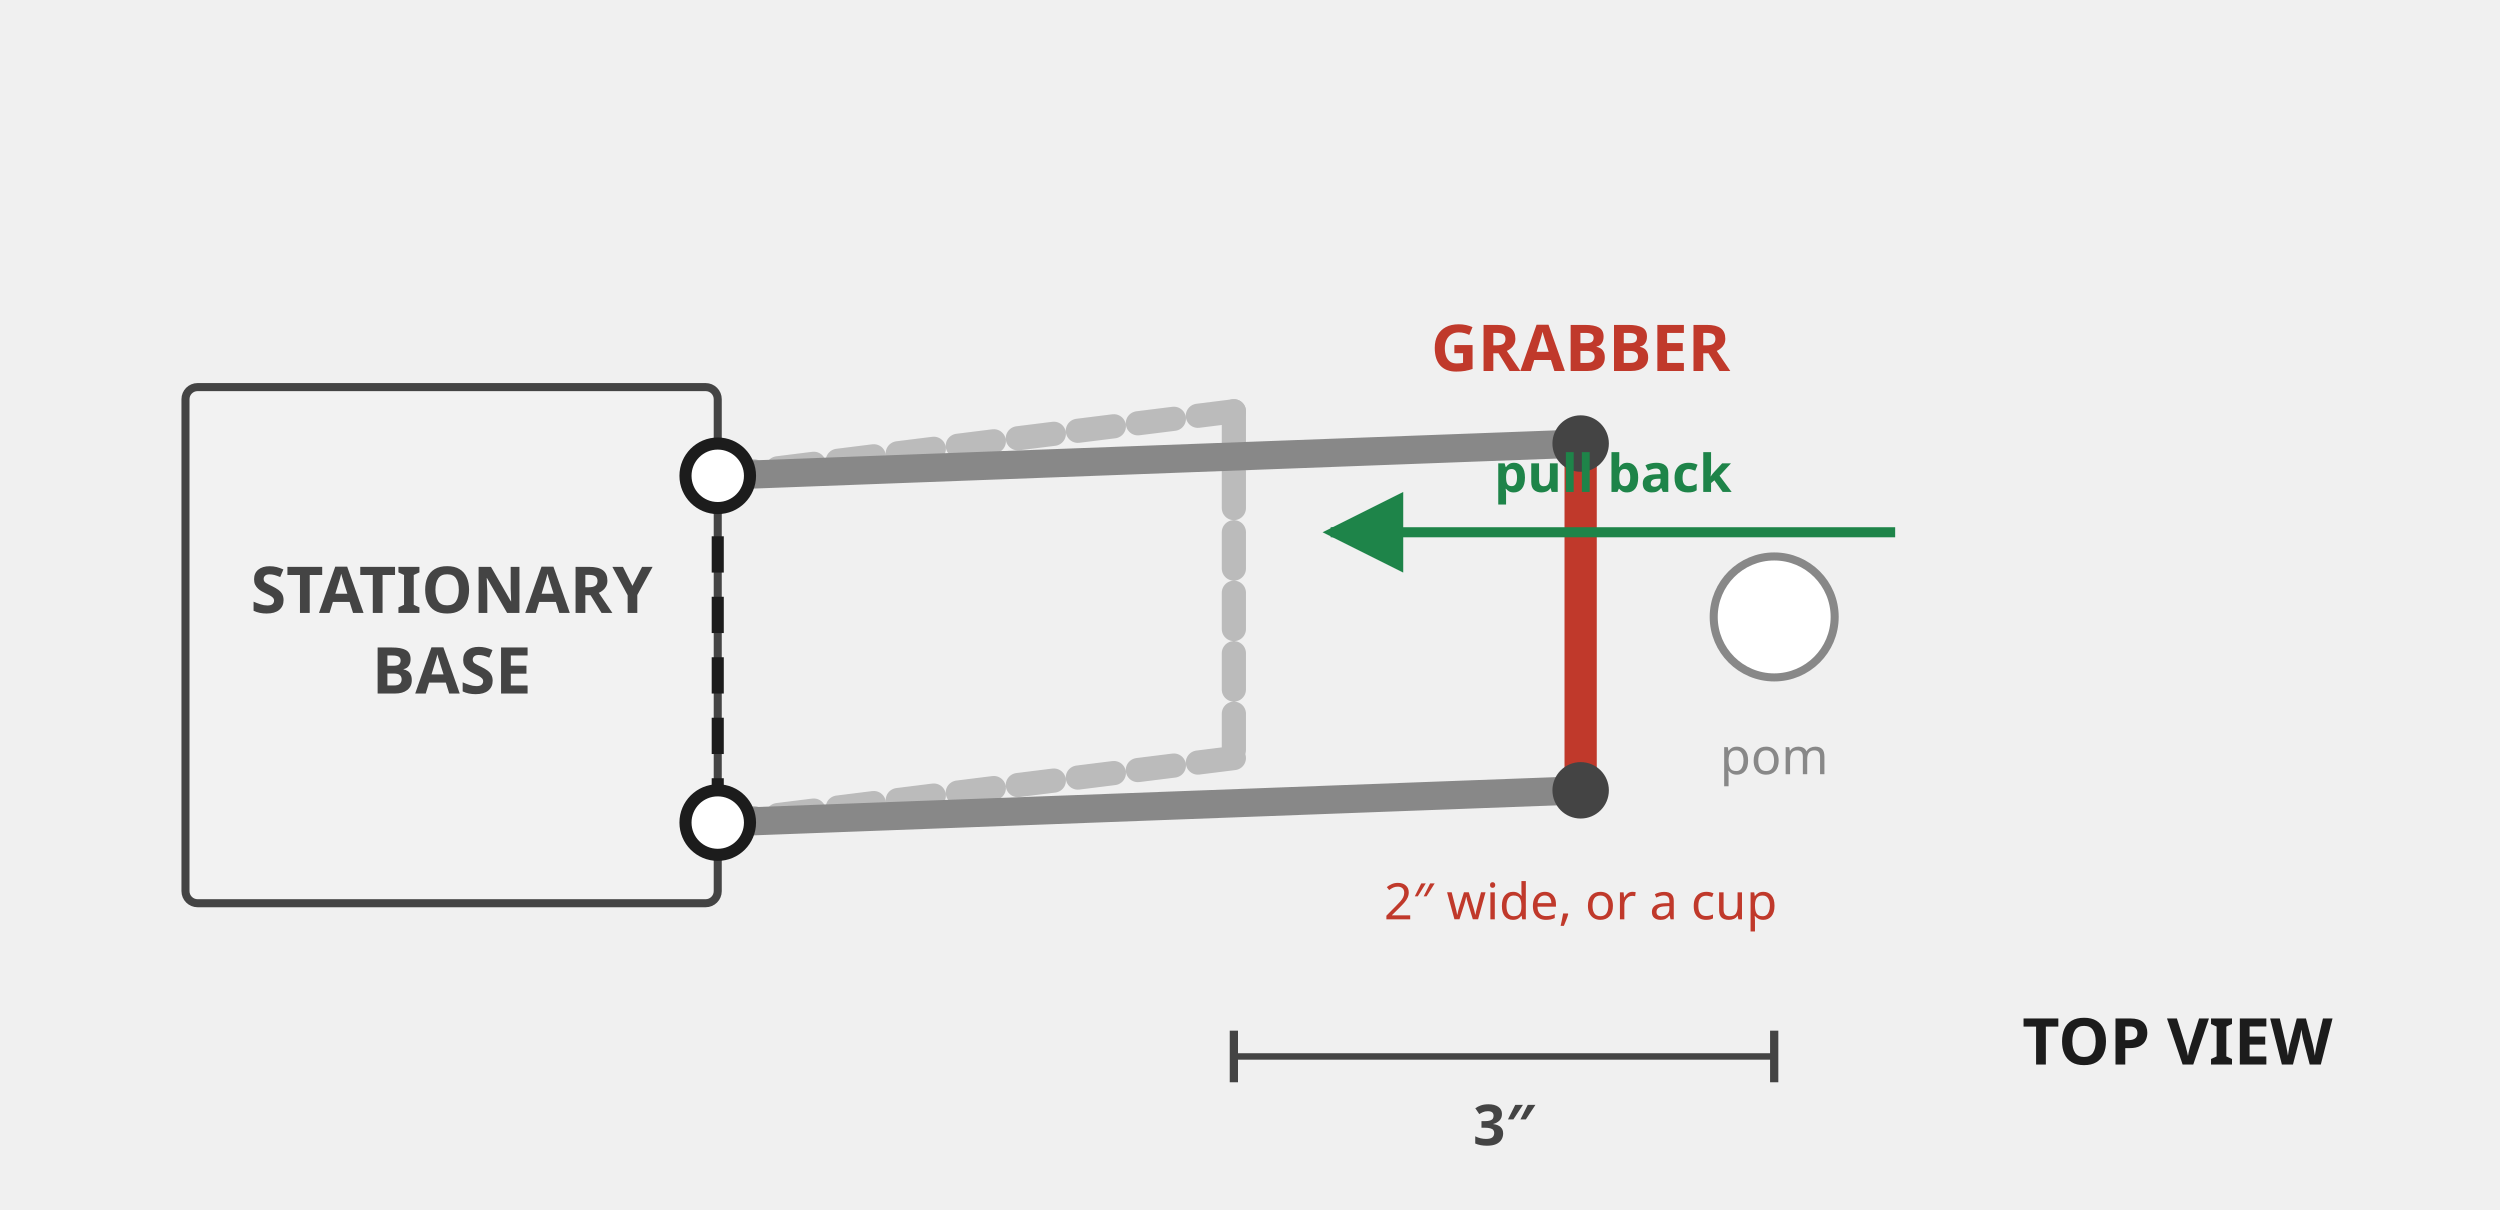
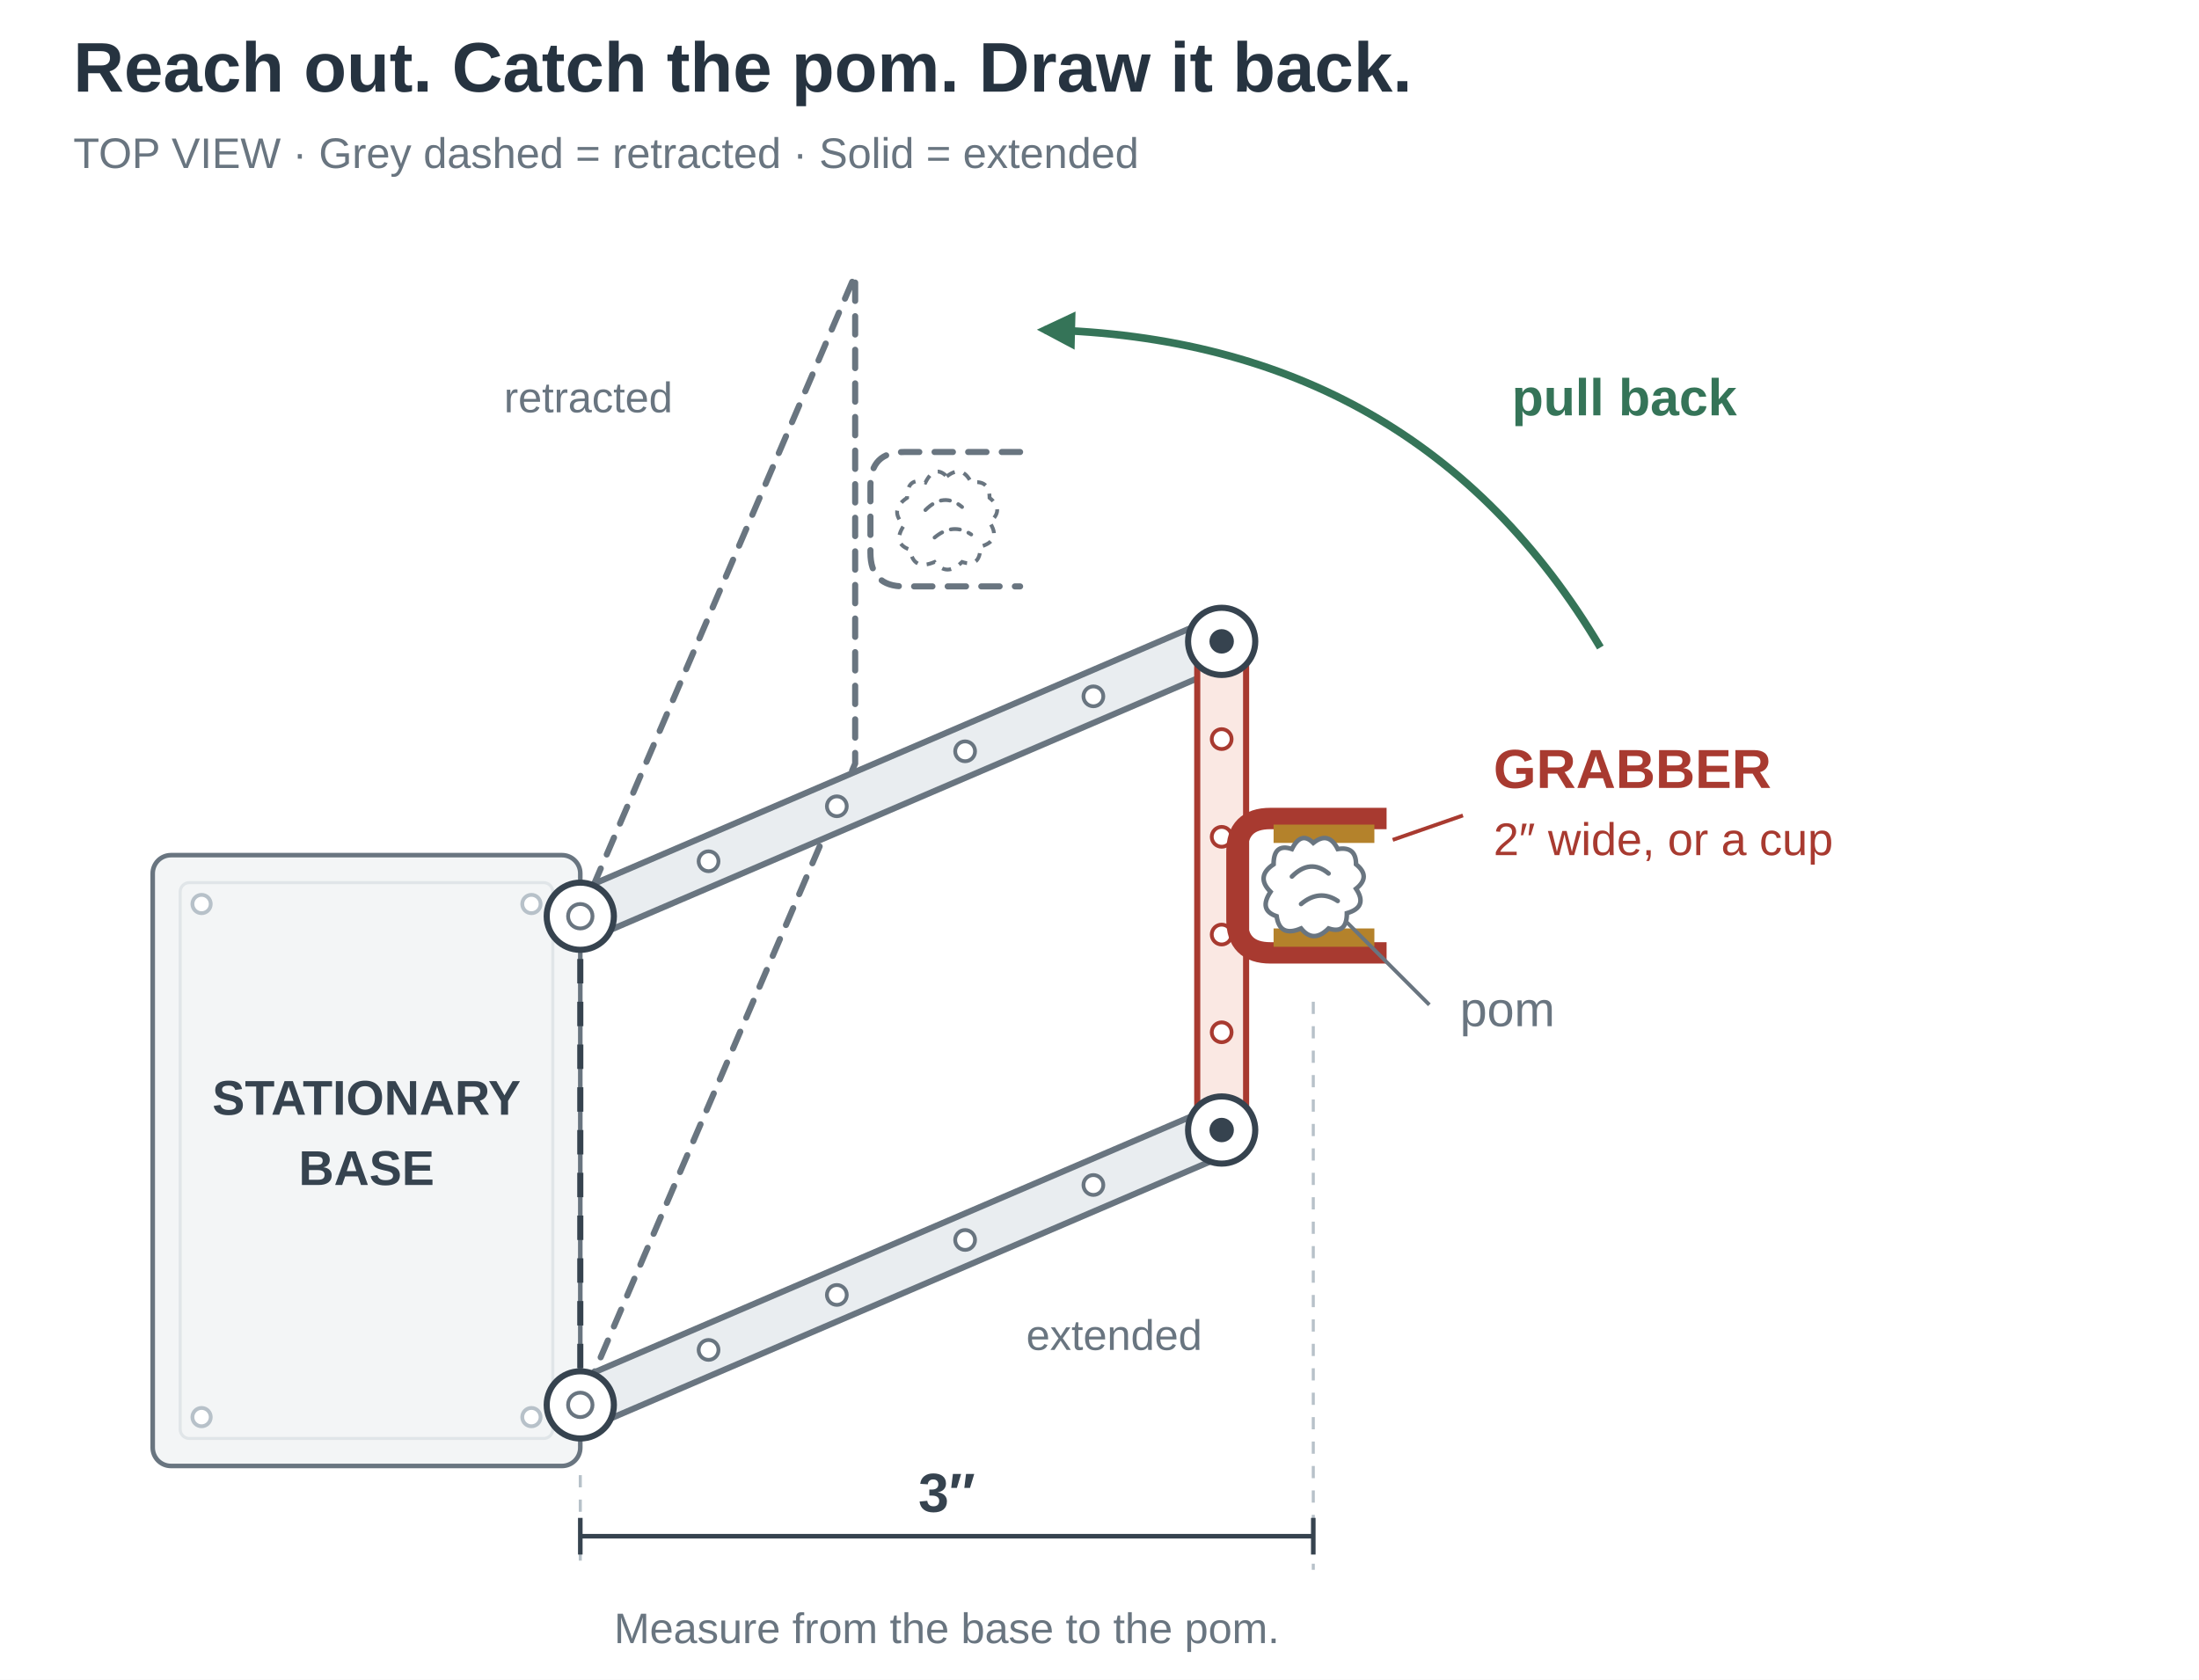
- <svg xmlns="http://www.w3.org/2000/svg" viewBox="0 0 620 300" role="img" aria-label="Top view. A stationary base at the left anchors two pivots. Links reach out to the right carrying a grabber, which extends to a pom three inches away and then draws it back toward the base.">
+ <svg xmlns="http://www.w3.org/2000/svg" viewBox="0 0 720 550" role="img" aria-labelledby="four-bar-grabber-title four-bar-grabber-description">
  <defs>
-     <marker id="pullBack" viewBox="0 0 10 10" refX="9" refY="5" markerWidth="8" markerHeight="8" orient="auto-start-reverse">
-       <path d="M0,0 L10,5 L0,10 z" fill="#1E8449" />
+     <marker id="four-bar-pull" viewBox="0 0 10 10" refX="8" refY="5" markerWidth="5" markerHeight="5" orient="auto">
+       <path d="M0 0 10 5 0 10Z" fill="#357458" />
    </marker>
-     <marker id="tkA" viewBox="0 0 10 10" refX="1" refY="5" markerWidth="8" markerHeight="8" orient="auto">
-       <path d="M1,0 L1,10" stroke="#444" stroke-width="1.6" />
-     </marker>
-     <marker id="tkB" viewBox="0 0 10 10" refX="9" refY="5" markerWidth="8" markerHeight="8" orient="auto">
-       <path d="M9,0 L9,10" stroke="#444" stroke-width="1.6" />
-     </marker>
+     <g id="four-bar-pom">
+       <path d="M0 -14Q5 -18 8 -12Q14 -13 14 -7Q19 -3 14 1Q18 7 11 9Q11 16 5 14Q0 19 -4 14Q-11 17 -12 10Q-18 8 -14 2Q-19 -3 -13 -7Q-13 -14 -7 -12Q-4 -18 0 -14Z" />
+       <path d="M-7 -3Q-1 -9 5 -4M-4 6Q2 1 8 5" fill="none" stroke-linecap="round" />
+     </g>
  </defs>
-   <rect x="46" y="96" width="132" height="128" rx="3" fill="#F2F2F2" stroke="#444" stroke-width="2" />
-   <text x="112" y="152" text-anchor="middle" font-family="'Barlow Condensed',sans-serif" font-size="16" font-weight="700" fill="#444">STATIONARY</text>
-   <text x="112" y="172" text-anchor="middle" font-family="'Barlow Condensed',sans-serif" font-size="16" font-weight="700" fill="#444">BASE</text>
-   <line x1="178" y1="118" x2="178" y2="204" stroke="#1C1C1C" stroke-width="3" stroke-dasharray="9 6" />
-   <line x1="178" y1="204" x2="306" y2="188" stroke="#BBB" stroke-width="6" stroke-linecap="round" stroke-dasharray="9 6" />
-   <line x1="178" y1="118" x2="306" y2="102" stroke="#BBB" stroke-width="6" stroke-linecap="round" stroke-dasharray="9 6" />
-   <line x1="306" y1="102" x2="306" y2="188" stroke="#BBB" stroke-width="6" stroke-linecap="round" stroke-dasharray="9 6" />
-   <line x1="178" y1="204" x2="392" y2="196" stroke="#888" stroke-width="7" stroke-linecap="round" />
-   <line x1="178" y1="118" x2="392" y2="110" stroke="#888" stroke-width="7" stroke-linecap="round" />
-   <line x1="392" y1="110" x2="392" y2="196" stroke="#C0392B" stroke-width="8" stroke-linecap="round" />
-   <circle cx="178" cy="118" r="8" fill="#fff" stroke="#1C1C1C" stroke-width="3" />
-   <circle cx="178" cy="204" r="8" fill="#fff" stroke="#1C1C1C" stroke-width="3" />
-   <circle cx="392" cy="110" r="7" fill="#444" />
-   <circle cx="392" cy="196" r="7" fill="#444" />
-   <text x="392" y="92" text-anchor="middle" font-family="'Barlow Condensed',sans-serif" font-size="16" font-weight="700" fill="#C0392B">GRABBER</text>
-   <text x="392" y="228" text-anchor="middle" font-family="'Barlow',sans-serif" font-size="12.5" fill="#C0392B">2″ wide, or a cup</text>
-   <circle cx="440" cy="153" r="15" fill="#fff" stroke="#888" stroke-width="2" />
-   <text x="440" y="192" text-anchor="middle" font-family="'Barlow',sans-serif" font-size="12.5" fill="#888">pom</text>
-   <line x1="470" y1="132" x2="330" y2="132" stroke="#1E8449" stroke-width="2.5" marker-end="url(#pullBack)" />
-   <text x="400" y="122" text-anchor="middle" font-family="'Barlow',sans-serif" font-size="13" font-weight="600" fill="#1E8449">pull back</text>
-   <line x1="306" y1="262" x2="440" y2="262" stroke="#444" stroke-width="1.6" marker-start="url(#tkA)" marker-end="url(#tkB)" />
-   <text x="373" y="284" text-anchor="middle" font-family="'Barlow',sans-serif" font-size="14" font-weight="600" fill="#444">3″</text>
-   <text x="540" y="264" text-anchor="middle" font-family="'Barlow Condensed',sans-serif" font-size="16" font-weight="700" fill="#1C1C1C">TOP VIEW</text>
+   <rect width="720" height="550" fill="#fff" />
+   <g font-family="Barlow, Arial, sans-serif" fill="#263340" font-size="16">
+     <text x="24" y="30" font-size="23" fill="#263340" font-weight="600">Reach out. Catch the pom. Draw it back.</text>
+     <text x="24" y="55" font-size="14" fill="#697580">TOP VIEW · Grey dashed = retracted · Solid = extended</text>
+     <rect x="50" y="280" width="140" height="200" rx="6" fill="#f3f5f6" stroke="#697580" stroke-width="1.5" />
+     <rect x="59" y="289" width="122" height="182" rx="3" fill="none" stroke="#e0e5e8" />
+     <circle cx="66" cy="296" r="3" fill="#fff" stroke="#b7c1c9" stroke-width="1.25" />
+     <circle cx="174" cy="296" r="3" fill="#fff" stroke="#b7c1c9" stroke-width="1.25" />
+     <circle cx="66" cy="464" r="3" fill="#fff" stroke="#b7c1c9" stroke-width="1.25" />
+     <circle cx="174" cy="464" r="3" fill="#fff" stroke="#b7c1c9" stroke-width="1.25" />
+     <text x="120" y="365" font-size="16" fill="#36434f" text-anchor="middle" font-weight="600">STATIONARY</text>
+     <text x="120" y="388" font-size="16" fill="#36434f" text-anchor="middle" font-weight="600">BASE</text>
+     <path d="M190 300V460" fill="none" stroke="#36434f" stroke-width="2" stroke-dasharray="8 6" />
+     <g fill="none" stroke="#697580" stroke-width="2" stroke-dasharray="6 5" stroke-linecap="round">
+       <path d="M190 300 280 90V250L190 460" />
+       <path d="M454 268H416Q405 268 405 279V301Q405 312 416 312H454" transform="translate(-120 -120)" />
+     </g>
+     <use href="#four-bar-pom" x="310" y="170" fill="none" stroke="#697580" stroke-width="1.25" stroke-dasharray="3 3" />
+     <path d="M190 300 400 210" fill="none" stroke="#697580" stroke-width="18" stroke-linecap="round" />
+     <path d="M190 300 400 210" fill="none" stroke="#e9edf0" stroke-width="14" stroke-linecap="round" />
+     <circle cx="232" cy="282" r="3.25" fill="#fff" stroke="#697580" stroke-width="1.25" />
+     <circle cx="274" cy="264" r="3.25" fill="#fff" stroke="#697580" stroke-width="1.25" />
+     <circle cx="316" cy="246" r="3.25" fill="#fff" stroke="#697580" stroke-width="1.25" />
+     <circle cx="358" cy="228" r="3.25" fill="#fff" stroke="#697580" stroke-width="1.25" />
+     <path d="M190 460 400 370" fill="none" stroke="#697580" stroke-width="18" stroke-linecap="round" />
+     <path d="M190 460 400 370" fill="none" stroke="#e9edf0" stroke-width="14" stroke-linecap="round" />
+     <circle cx="232" cy="442" r="3.25" fill="#fff" stroke="#697580" stroke-width="1.25" />
+     <circle cx="274" cy="424" r="3.25" fill="#fff" stroke="#697580" stroke-width="1.25" />
+     <circle cx="316" cy="406" r="3.25" fill="#fff" stroke="#697580" stroke-width="1.25" />
+     <circle cx="358" cy="388" r="3.25" fill="#fff" stroke="#697580" stroke-width="1.25" />
+     <path d="M400 210 400 370" fill="none" stroke="#a83a30" stroke-width="18" stroke-linecap="round" />
+     <path d="M400 210 400 370" fill="none" stroke="#fae8e3" stroke-width="14" stroke-linecap="round" />
+     <circle cx="400" cy="242" r="3.25" fill="#fff" stroke="#a83a30" stroke-width="1.25" />
+     <circle cx="400" cy="274" r="3.25" fill="#fff" stroke="#a83a30" stroke-width="1.25" />
+     <circle cx="400" cy="306" r="3.25" fill="#fff" stroke="#a83a30" stroke-width="1.25" />
+     <circle cx="400" cy="338" r="3.25" fill="#fff" stroke="#a83a30" stroke-width="1.25" />
+     <path d="M454 268H416Q405 268 405 279V301Q405 312 416 312H454" fill="none" stroke="#a83a30" stroke-width="7" stroke-linejoin="round" />
+     <path d="M417 273H450M417 307H450" fill="none" stroke="#b4822b" stroke-width="6" />
+     <circle cx="190" cy="300" r="11" fill="#fff" stroke="#36434f" stroke-width="2" />
+     <circle cx="190" cy="300" r="4" fill="#fff" stroke="#697580" stroke-width="1.25" />
+     <circle cx="190" cy="460" r="11" fill="#fff" stroke="#36434f" stroke-width="2" />
+     <circle cx="190" cy="460" r="4" fill="#fff" stroke="#697580" stroke-width="1.25" />
+     <circle cx="400" cy="210" r="11" fill="#fff" stroke="#36434f" stroke-width="2" />
+     <circle cx="400" cy="210" r="3.5" fill="#36434f" stroke="#36434f" stroke-width="1" />
+     <circle cx="400" cy="370" r="11" fill="#fff" stroke="#36434f" stroke-width="2" />
+     <circle cx="400" cy="370" r="3.5" fill="#36434f" stroke="#36434f" stroke-width="1" />
+     <use href="#four-bar-pom" x="430" y="290" fill="#fff" stroke="#697580" stroke-width="1.5" />
+     <text x="489" y="258" font-size="18" fill="#a83a30" font-weight="600">GRABBER</text>
+     <text x="489" y="280" font-size="15" fill="#a83a30">2″ wide, or a cup</text>
+     <path d="M479 267 456 275" fill="none" stroke="#a83a30" stroke-width="1.25" />
+     <text x="478" y="336" font-size="16" fill="#697580">pom</text>
+     <path d="M468 329 441 302" fill="none" stroke="#697580" stroke-width="1.25" />
+     <path d="M524 212Q464 111 342 108" fill="none" stroke="#357458" stroke-width="2.5" marker-end="url(#four-bar-pull)" />
+     <text x="495" y="136" font-size="17" fill="#357458" font-weight="600">pull back</text>
+     <text x="165" y="135" font-size="14" fill="#697580">retracted</text>
+     <text x="336" y="442" font-size="14" fill="#697580">extended</text>
+     <path d="M190 483V514M430 328V514" fill="none" stroke="#b7c1c9" stroke-width="1" stroke-dasharray="4 4" />
+     <path d="M190 503H430M190 497V509M430 497V509" fill="none" stroke="#36434f" stroke-width="1.5" />
+     <text x="310" y="495" font-size="18" fill="#36434f" text-anchor="middle" font-weight="600">3″</text>
+     <text x="310" y="538" font-size="14" fill="#697580" text-anchor="middle">Measure from the base to the pom.</text>
+   </g>
</svg>
